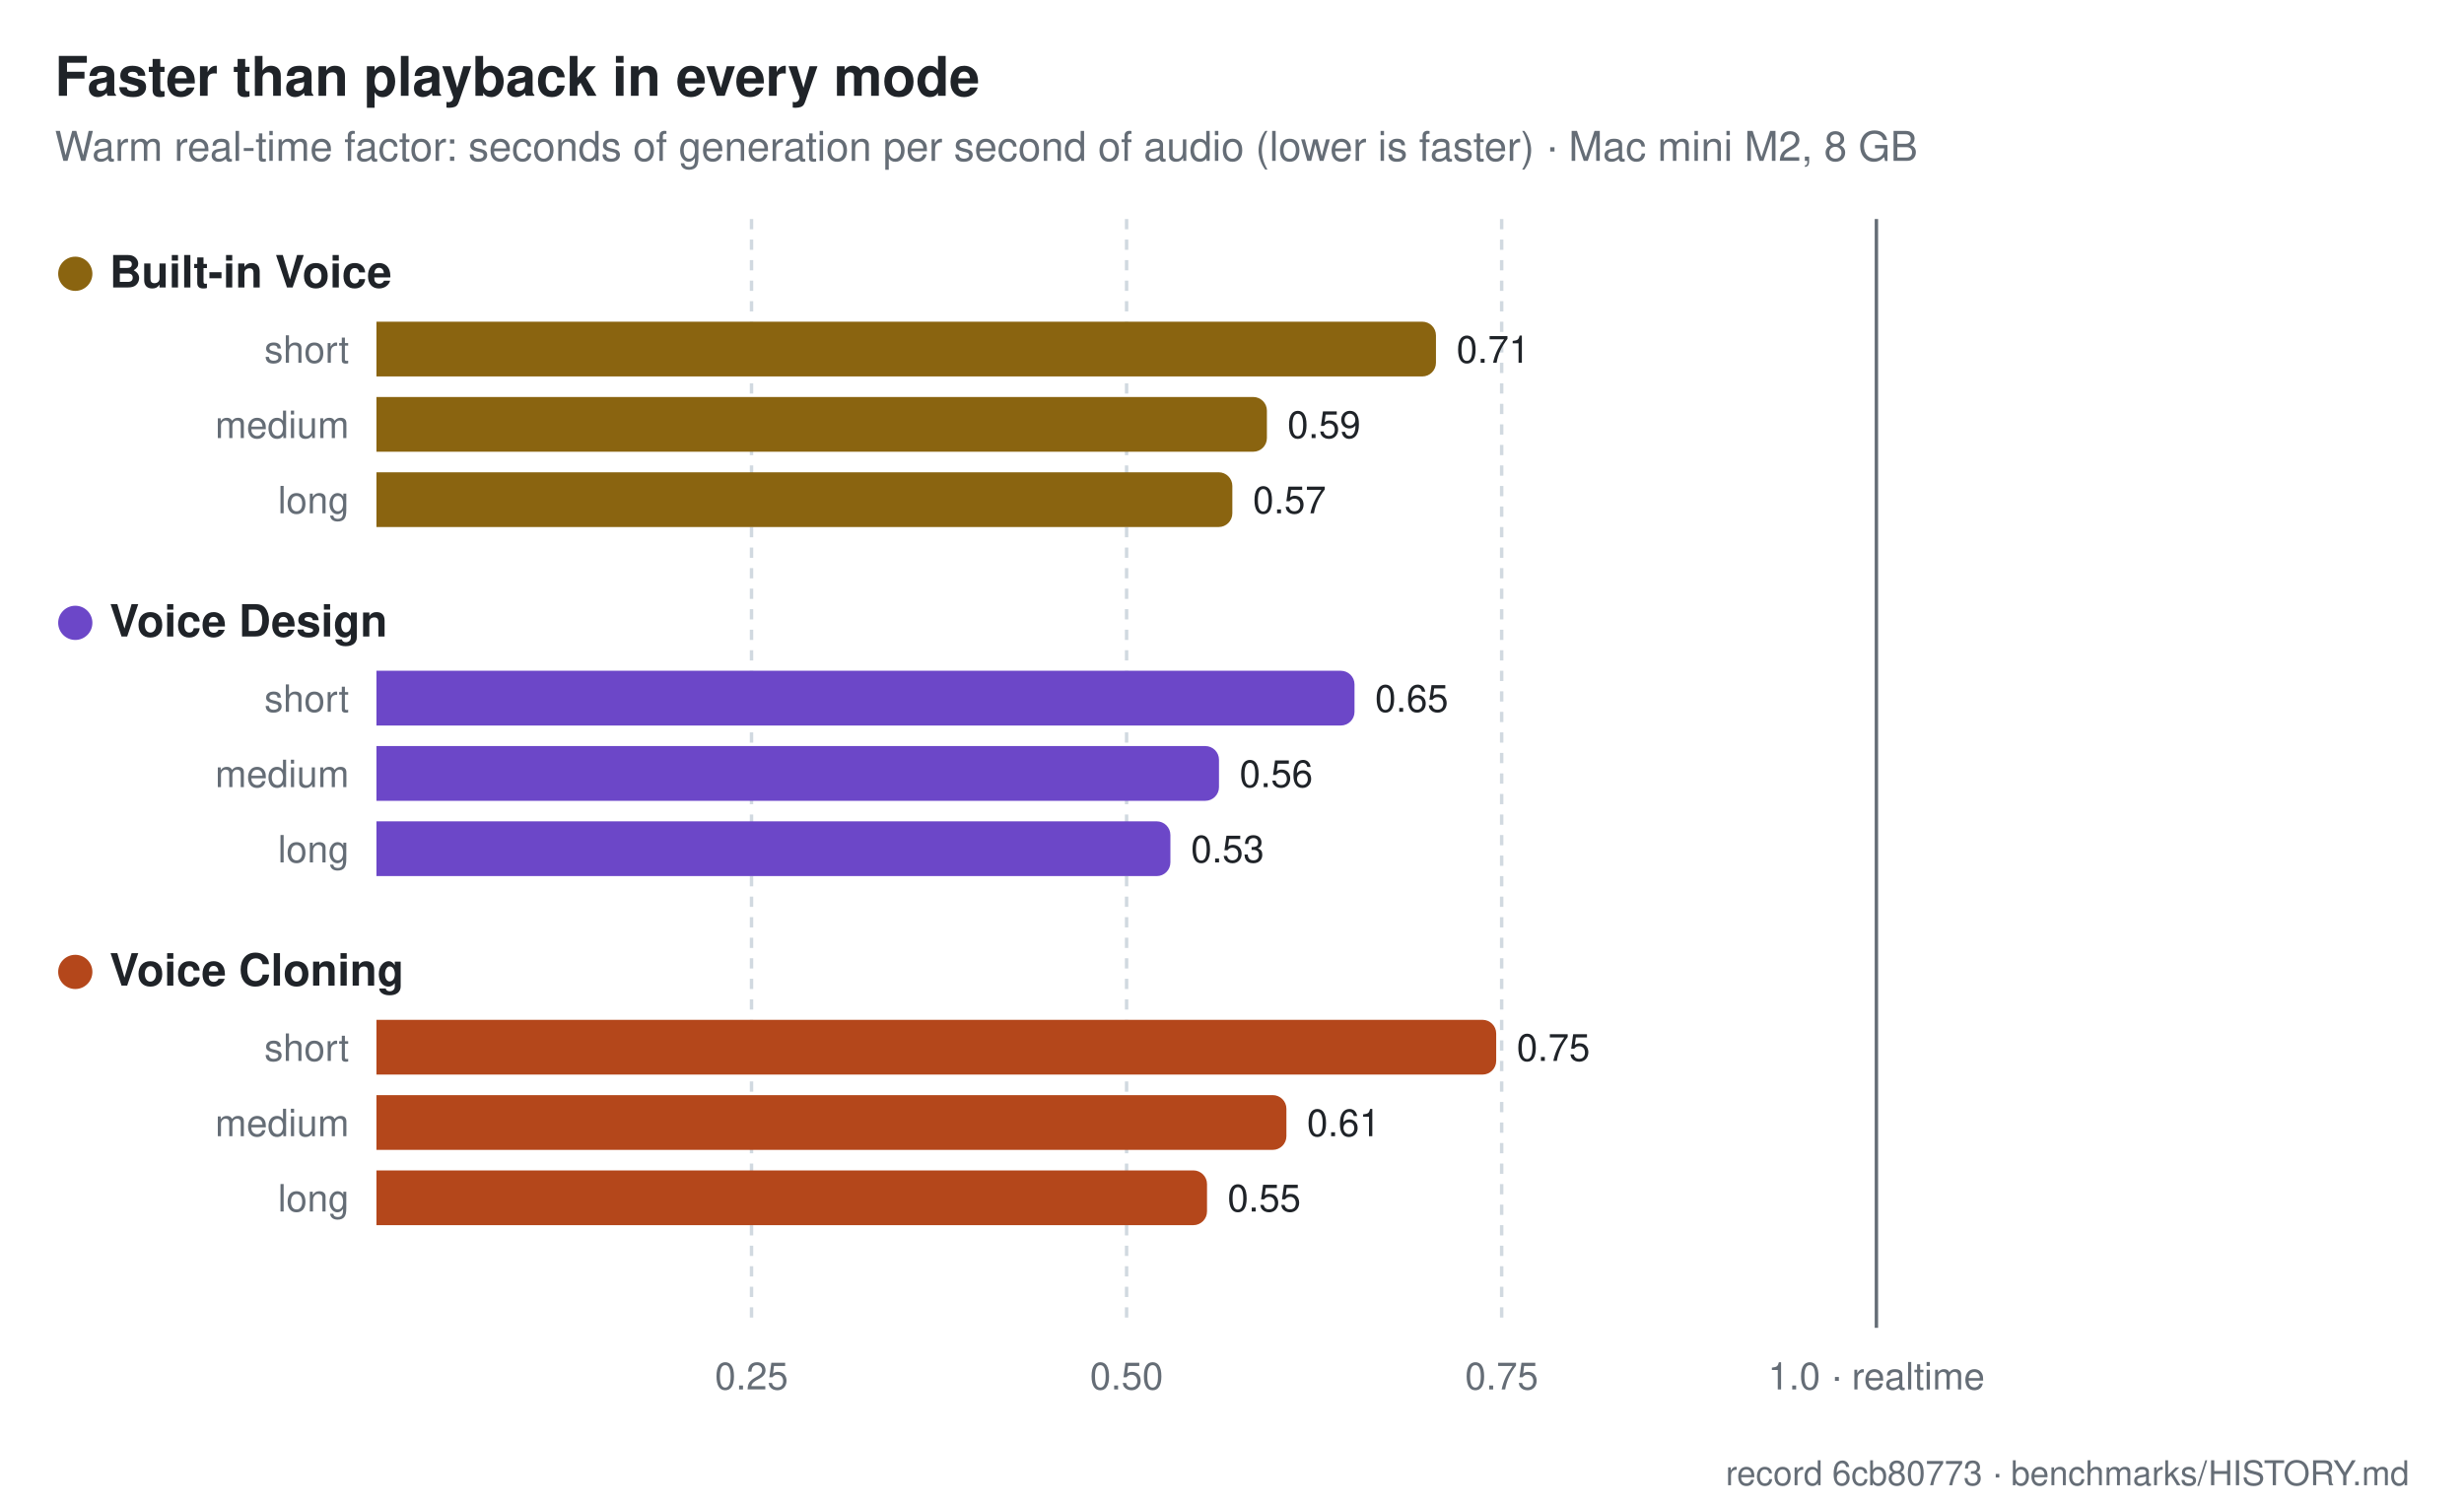
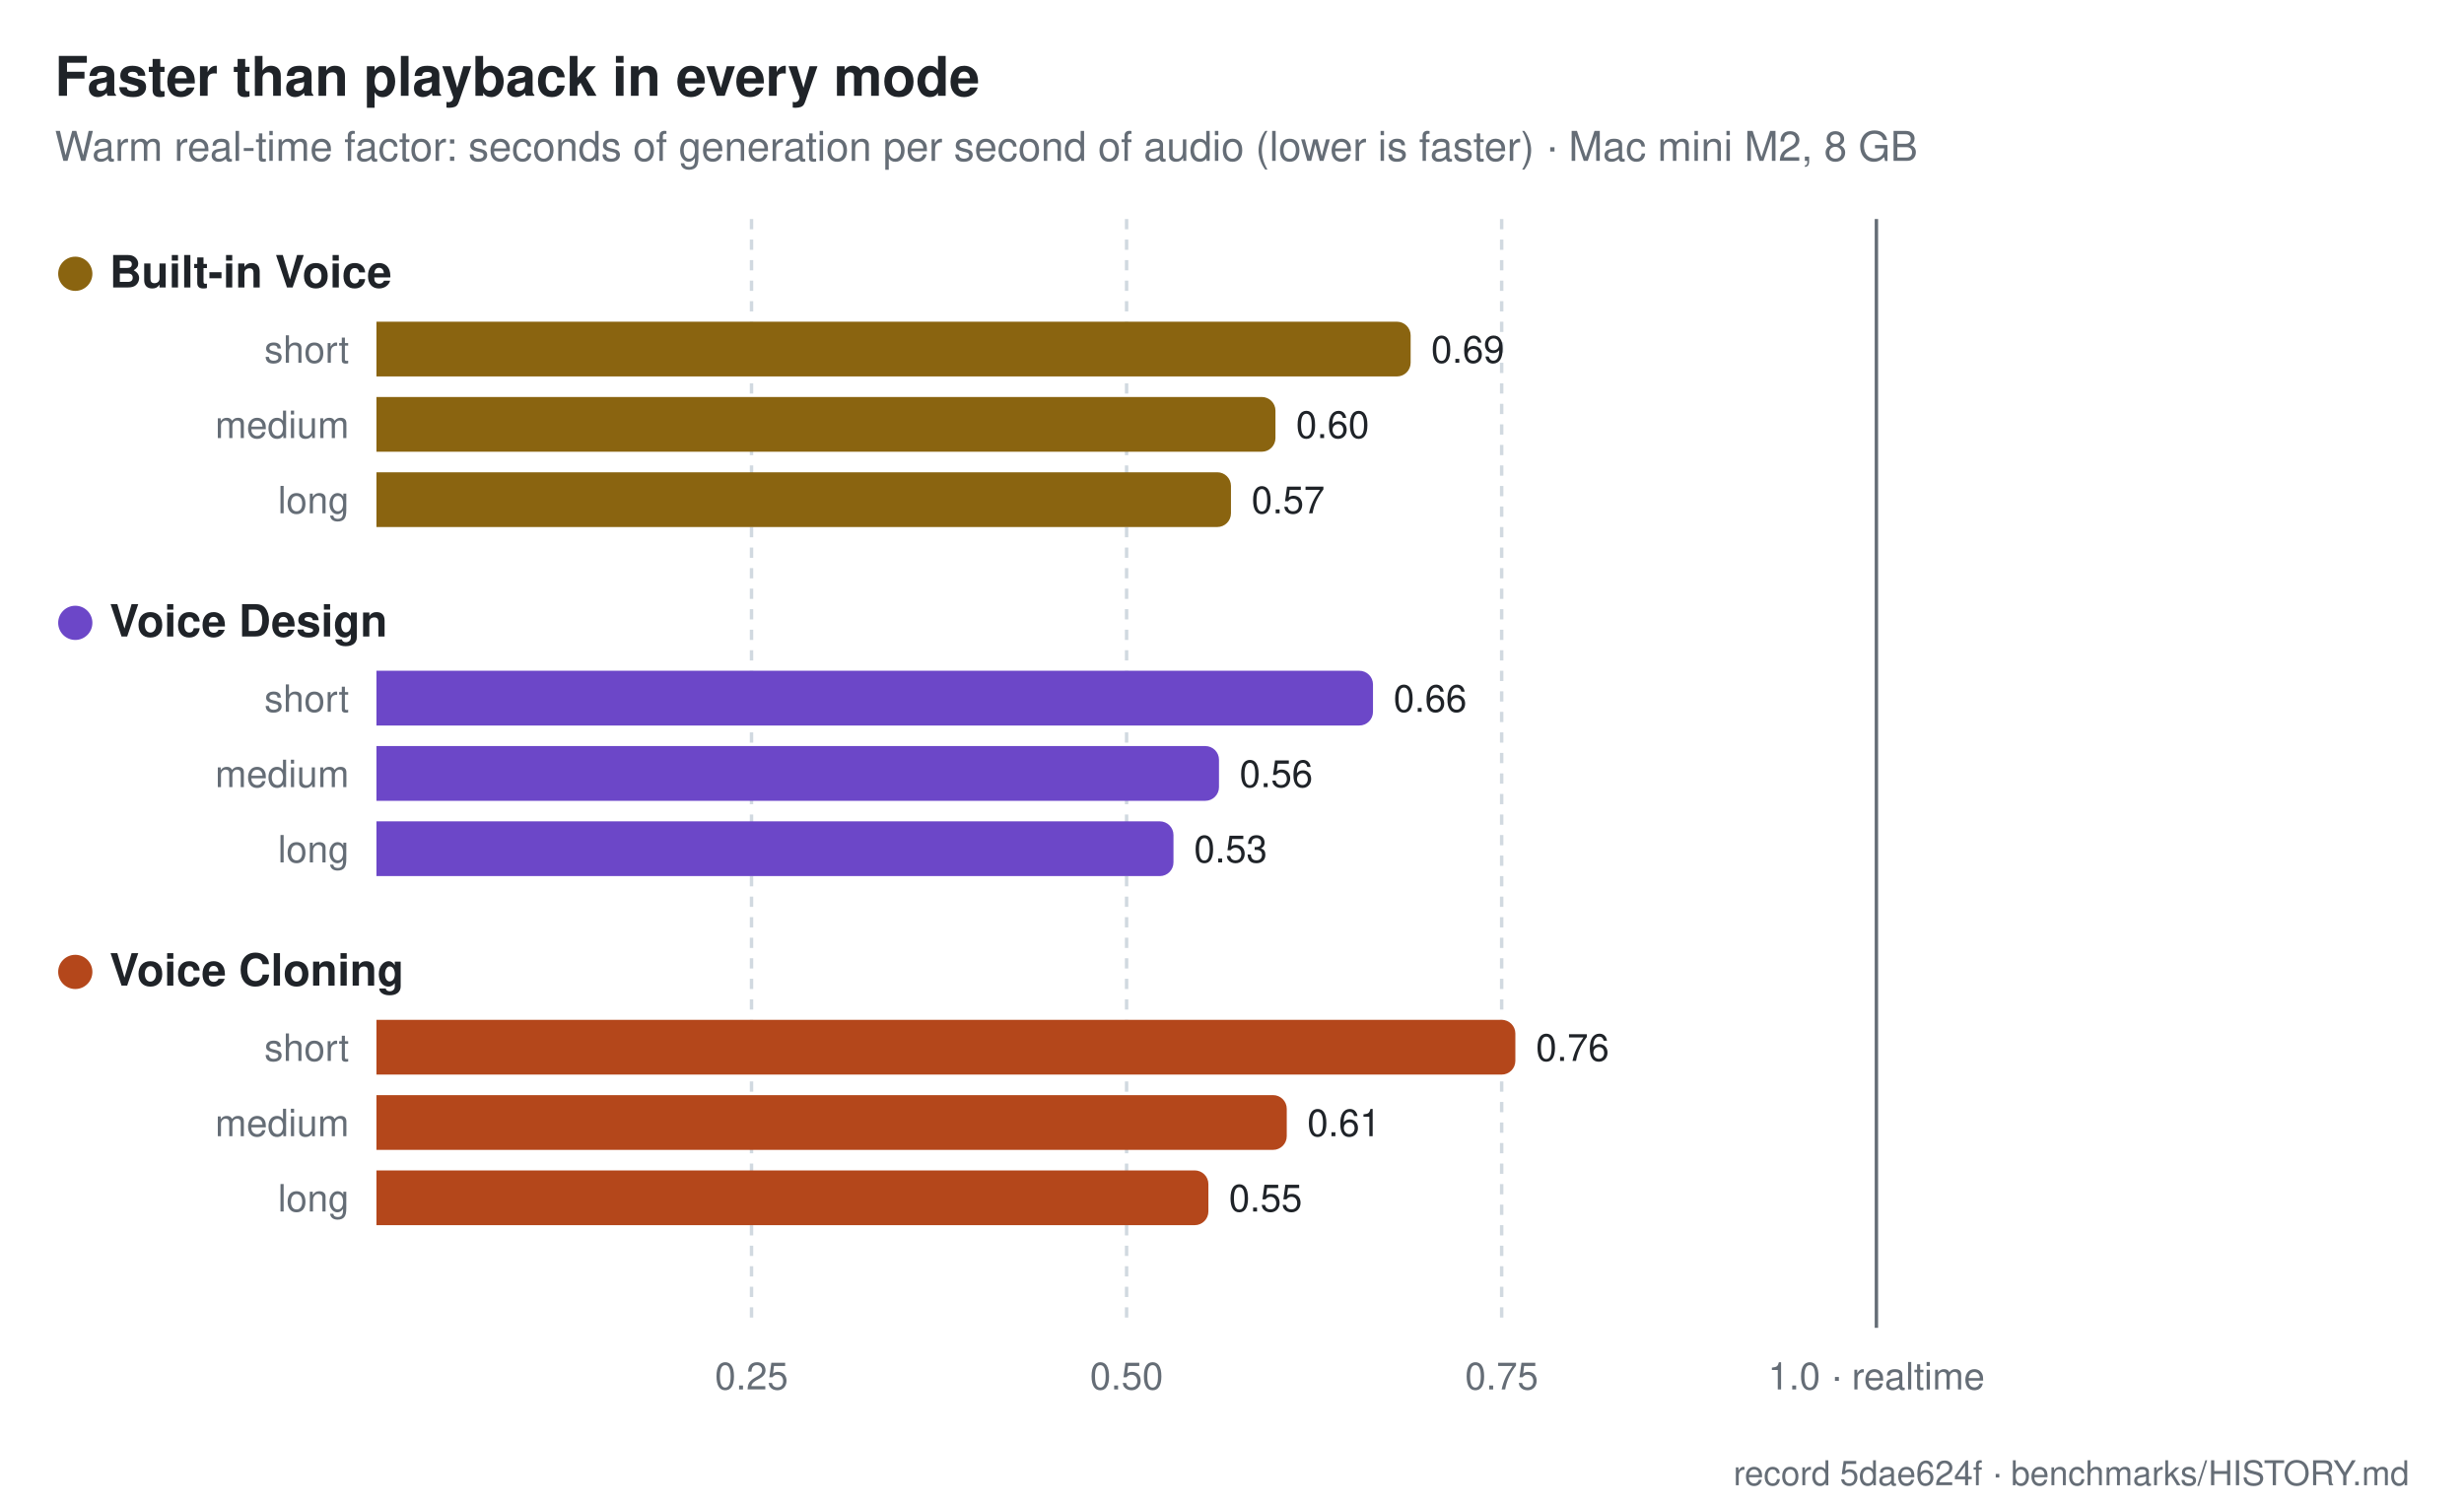
<svg xmlns="http://www.w3.org/2000/svg" width="720" height="440" viewBox="0 0 720 440" role="img">
  <g font-family="-apple-system,BlinkMacSystemFont,'Segoe UI',Helvetica,Arial,sans-serif">
    <text x="16.0" y="28.0" fill="#1f2328" font-size="16" font-weight="600" text-anchor="start">Faster than playback in every mode</text>
    <text x="16.0" y="47.0" fill="#656d76" font-size="12" font-weight="normal" text-anchor="start">Warm real-time factor: seconds of generation per second of audio (lower is faster) · Mac mini M2, 8 GB</text>
    <line x1="219.6" y1="64.0" x2="219.6" y2="388" stroke="#d1d9e0" stroke-width="1" stroke-dasharray="3 3" />
    <text x="219.6" y="406.0" fill="#656d76" font-size="11" font-weight="normal" text-anchor="middle">0.25</text>
    <line x1="329.2" y1="64.0" x2="329.2" y2="388" stroke="#d1d9e0" stroke-width="1" stroke-dasharray="3 3" />
    <text x="329.2" y="406.0" fill="#656d76" font-size="11" font-weight="normal" text-anchor="middle">0.50</text>
    <line x1="438.8" y1="64.0" x2="438.8" y2="388" stroke="#d1d9e0" stroke-width="1" stroke-dasharray="3 3" />
    <text x="438.8" y="406.0" fill="#656d76" font-size="11" font-weight="normal" text-anchor="middle">0.75</text>
    <line x1="548.3" y1="64.0" x2="548.3" y2="388" stroke="#656d76" stroke-width="1" />
    <text x="548.3" y="406.0" fill="#656d76" font-size="11" font-weight="normal" text-anchor="middle">1.0 · realtime</text>
    <circle cx="22" cy="80.0" r="5" fill="#8A6410" />
    <text x="32.0" y="84.0" fill="#1f2328" font-size="13" font-weight="600" text-anchor="start">Built-in Voice</text>
    <text x="102.0" y="106.0" fill="#656d76" font-size="11" font-weight="normal" text-anchor="end">short</text>
-     <path d="M110.0 94.0 h305.6 a4 4 0 0 1 4 4 v8.0 a4 4 0 0 1 -4 4 h-305.6 z" fill="#8A6410" />
-     <text x="425.6" y="106.0" fill="#1f2328" font-size="11" font-weight="normal" text-anchor="start">0.71</text>
+     <path d="M110.0 94.0 h298.2 a4 4 0 0 1 4 4 v8.0 a4 4 0 0 1 -4 4 h-298.2 z" fill="#8A6410" />
+     <text x="418.2" y="106.0" fill="#1f2328" font-size="11" font-weight="normal" text-anchor="start">0.69</text>
    <text x="102.0" y="128.0" fill="#656d76" font-size="11" font-weight="normal" text-anchor="end">medium</text>
-     <path d="M110.0 116.0 h256.2 a4 4 0 0 1 4 4 v8.0 a4 4 0 0 1 -4 4 h-256.2 z" fill="#8A6410" />
-     <text x="376.2" y="128.0" fill="#1f2328" font-size="11" font-weight="normal" text-anchor="start">0.59</text>
+     <path d="M110.0 116.0 h258.7 a4 4 0 0 1 4 4 v8.0 a4 4 0 0 1 -4 4 h-258.7 z" fill="#8A6410" />
+     <text x="378.7" y="128.0" fill="#1f2328" font-size="11" font-weight="normal" text-anchor="start">0.60</text>
    <text x="102.0" y="150.0" fill="#656d76" font-size="11" font-weight="normal" text-anchor="end">long</text>
-     <path d="M110.0 138.0 h246.1 a4 4 0 0 1 4 4 v8.0 a4 4 0 0 1 -4 4 h-246.1 z" fill="#8A6410" />
-     <text x="366.1" y="150.0" fill="#1f2328" font-size="11" font-weight="normal" text-anchor="start">0.57</text>
+     <path d="M110.0 138.0 h245.7 a4 4 0 0 1 4 4 v8.0 a4 4 0 0 1 -4 4 h-245.7 z" fill="#8A6410" />
+     <text x="365.7" y="150.0" fill="#1f2328" font-size="11" font-weight="normal" text-anchor="start">0.57</text>
    <circle cx="22" cy="182.0" r="5" fill="#6C47C8" />
    <text x="32.0" y="186.0" fill="#1f2328" font-size="13" font-weight="600" text-anchor="start">Voice Design</text>
    <text x="102.0" y="208.0" fill="#656d76" font-size="11" font-weight="normal" text-anchor="end">short</text>
-     <path d="M110.0 196.0 h281.8 a4 4 0 0 1 4 4 v8.0 a4 4 0 0 1 -4 4 h-281.8 z" fill="#6C47C8" />
-     <text x="401.8" y="208.0" fill="#1f2328" font-size="11" font-weight="normal" text-anchor="start">0.65</text>
+     <path d="M110.0 196.0 h287.2 a4 4 0 0 1 4 4 v8.0 a4 4 0 0 1 -4 4 h-287.2 z" fill="#6C47C8" />
+     <text x="407.2" y="208.0" fill="#1f2328" font-size="11" font-weight="normal" text-anchor="start">0.66</text>
    <text x="102.0" y="230.0" fill="#656d76" font-size="11" font-weight="normal" text-anchor="end">medium</text>
    <path d="M110.0 218.0 h242.2 a4 4 0 0 1 4 4 v8.0 a4 4 0 0 1 -4 4 h-242.2 z" fill="#6C47C8" />
    <text x="362.2" y="230.0" fill="#1f2328" font-size="11" font-weight="normal" text-anchor="start">0.56</text>
    <text x="102.0" y="252.0" fill="#656d76" font-size="11" font-weight="normal" text-anchor="end">long</text>
-     <path d="M110.0 240.0 h228.0 a4 4 0 0 1 4 4 v8.0 a4 4 0 0 1 -4 4 h-228.0 z" fill="#6C47C8" />
-     <text x="348.0" y="252.0" fill="#1f2328" font-size="11" font-weight="normal" text-anchor="start">0.53</text>
+     <path d="M110.0 240.0 h228.9 a4 4 0 0 1 4 4 v8.0 a4 4 0 0 1 -4 4 h-228.9 z" fill="#6C47C8" />
+     <text x="348.9" y="252.0" fill="#1f2328" font-size="11" font-weight="normal" text-anchor="start">0.53</text>
    <circle cx="22" cy="284.0" r="5" fill="#B4471B" />
    <text x="32.0" y="288.0" fill="#1f2328" font-size="13" font-weight="600" text-anchor="start">Voice Cloning</text>
    <text x="102.0" y="310.0" fill="#656d76" font-size="11" font-weight="normal" text-anchor="end">short</text>
-     <path d="M110.0 298.0 h323.2 a4 4 0 0 1 4 4 v8.0 a4 4 0 0 1 -4 4 h-323.2 z" fill="#B4471B" />
-     <text x="443.2" y="310.0" fill="#1f2328" font-size="11" font-weight="normal" text-anchor="start">0.75</text>
+     <path d="M110.0 298.0 h328.8 a4 4 0 0 1 4 4 v8.0 a4 4 0 0 1 -4 4 h-328.8 z" fill="#B4471B" />
+     <text x="448.8" y="310.0" fill="#1f2328" font-size="11" font-weight="normal" text-anchor="start">0.76</text>
    <text x="102.0" y="332.0" fill="#656d76" font-size="11" font-weight="normal" text-anchor="end">medium</text>
-     <path d="M110.0 320.0 h261.9 a4 4 0 0 1 4 4 v8.0 a4 4 0 0 1 -4 4 h-261.9 z" fill="#B4471B" />
-     <text x="381.9" y="332.0" fill="#1f2328" font-size="11" font-weight="normal" text-anchor="start">0.61</text>
+     <path d="M110.0 320.0 h262.0 a4 4 0 0 1 4 4 v8.0 a4 4 0 0 1 -4 4 h-262.0 z" fill="#B4471B" />
+     <text x="382.0" y="332.0" fill="#1f2328" font-size="11" font-weight="normal" text-anchor="start">0.61</text>
    <text x="102.0" y="354.0" fill="#656d76" font-size="11" font-weight="normal" text-anchor="end">long</text>
-     <path d="M110.0 342.0 h238.7 a4 4 0 0 1 4 4 v8.0 a4 4 0 0 1 -4 4 h-238.7 z" fill="#B4471B" />
-     <text x="358.7" y="354.0" fill="#1f2328" font-size="11" font-weight="normal" text-anchor="start">0.55</text>
-     <text x="704.0" y="434.0" fill="#656d76" font-size="10" font-weight="normal" text-anchor="end">record 6cb80773 · benchmarks/HISTORY.md</text>
+     <path d="M110.0 342.0 h239.1 a4 4 0 0 1 4 4 v8.0 a4 4 0 0 1 -4 4 h-239.1 z" fill="#B4471B" />
+     <text x="359.1" y="354.0" fill="#1f2328" font-size="11" font-weight="normal" text-anchor="start">0.55</text>
+     <text x="704.0" y="434.0" fill="#656d76" font-size="10" font-weight="normal" text-anchor="end">record 5dae624f · benchmarks/HISTORY.md</text>
  </g>
</svg>
